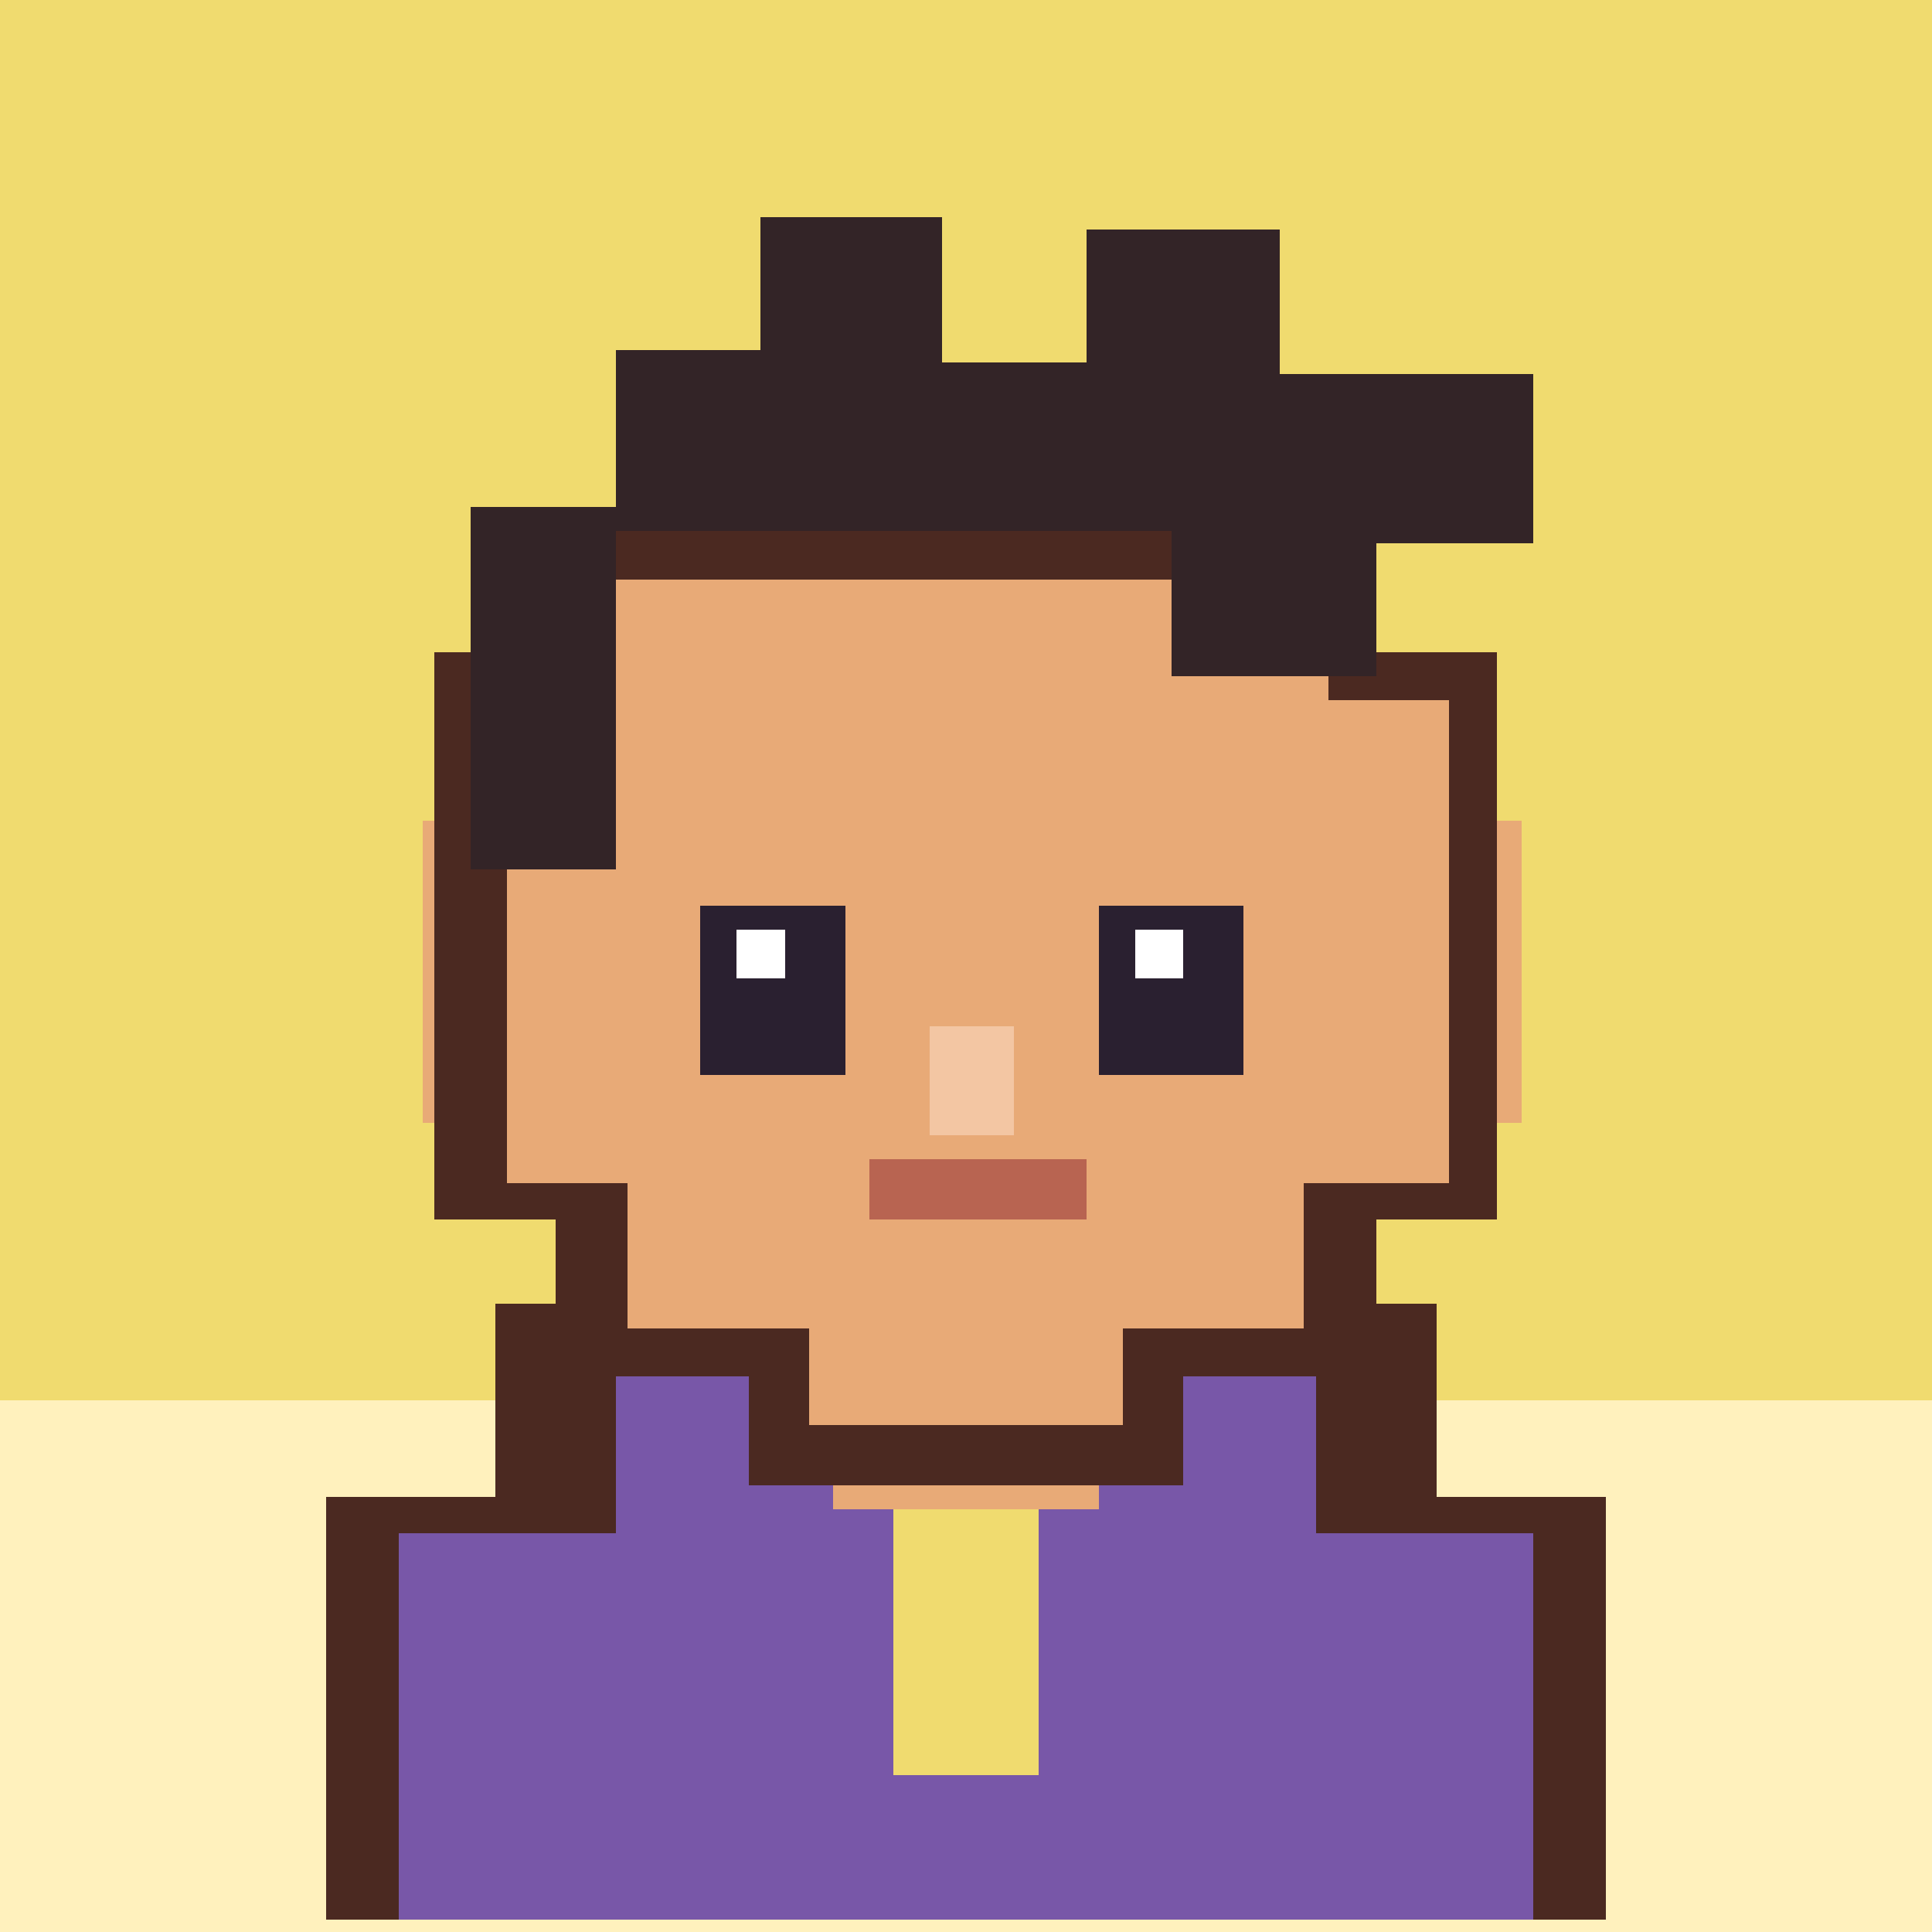
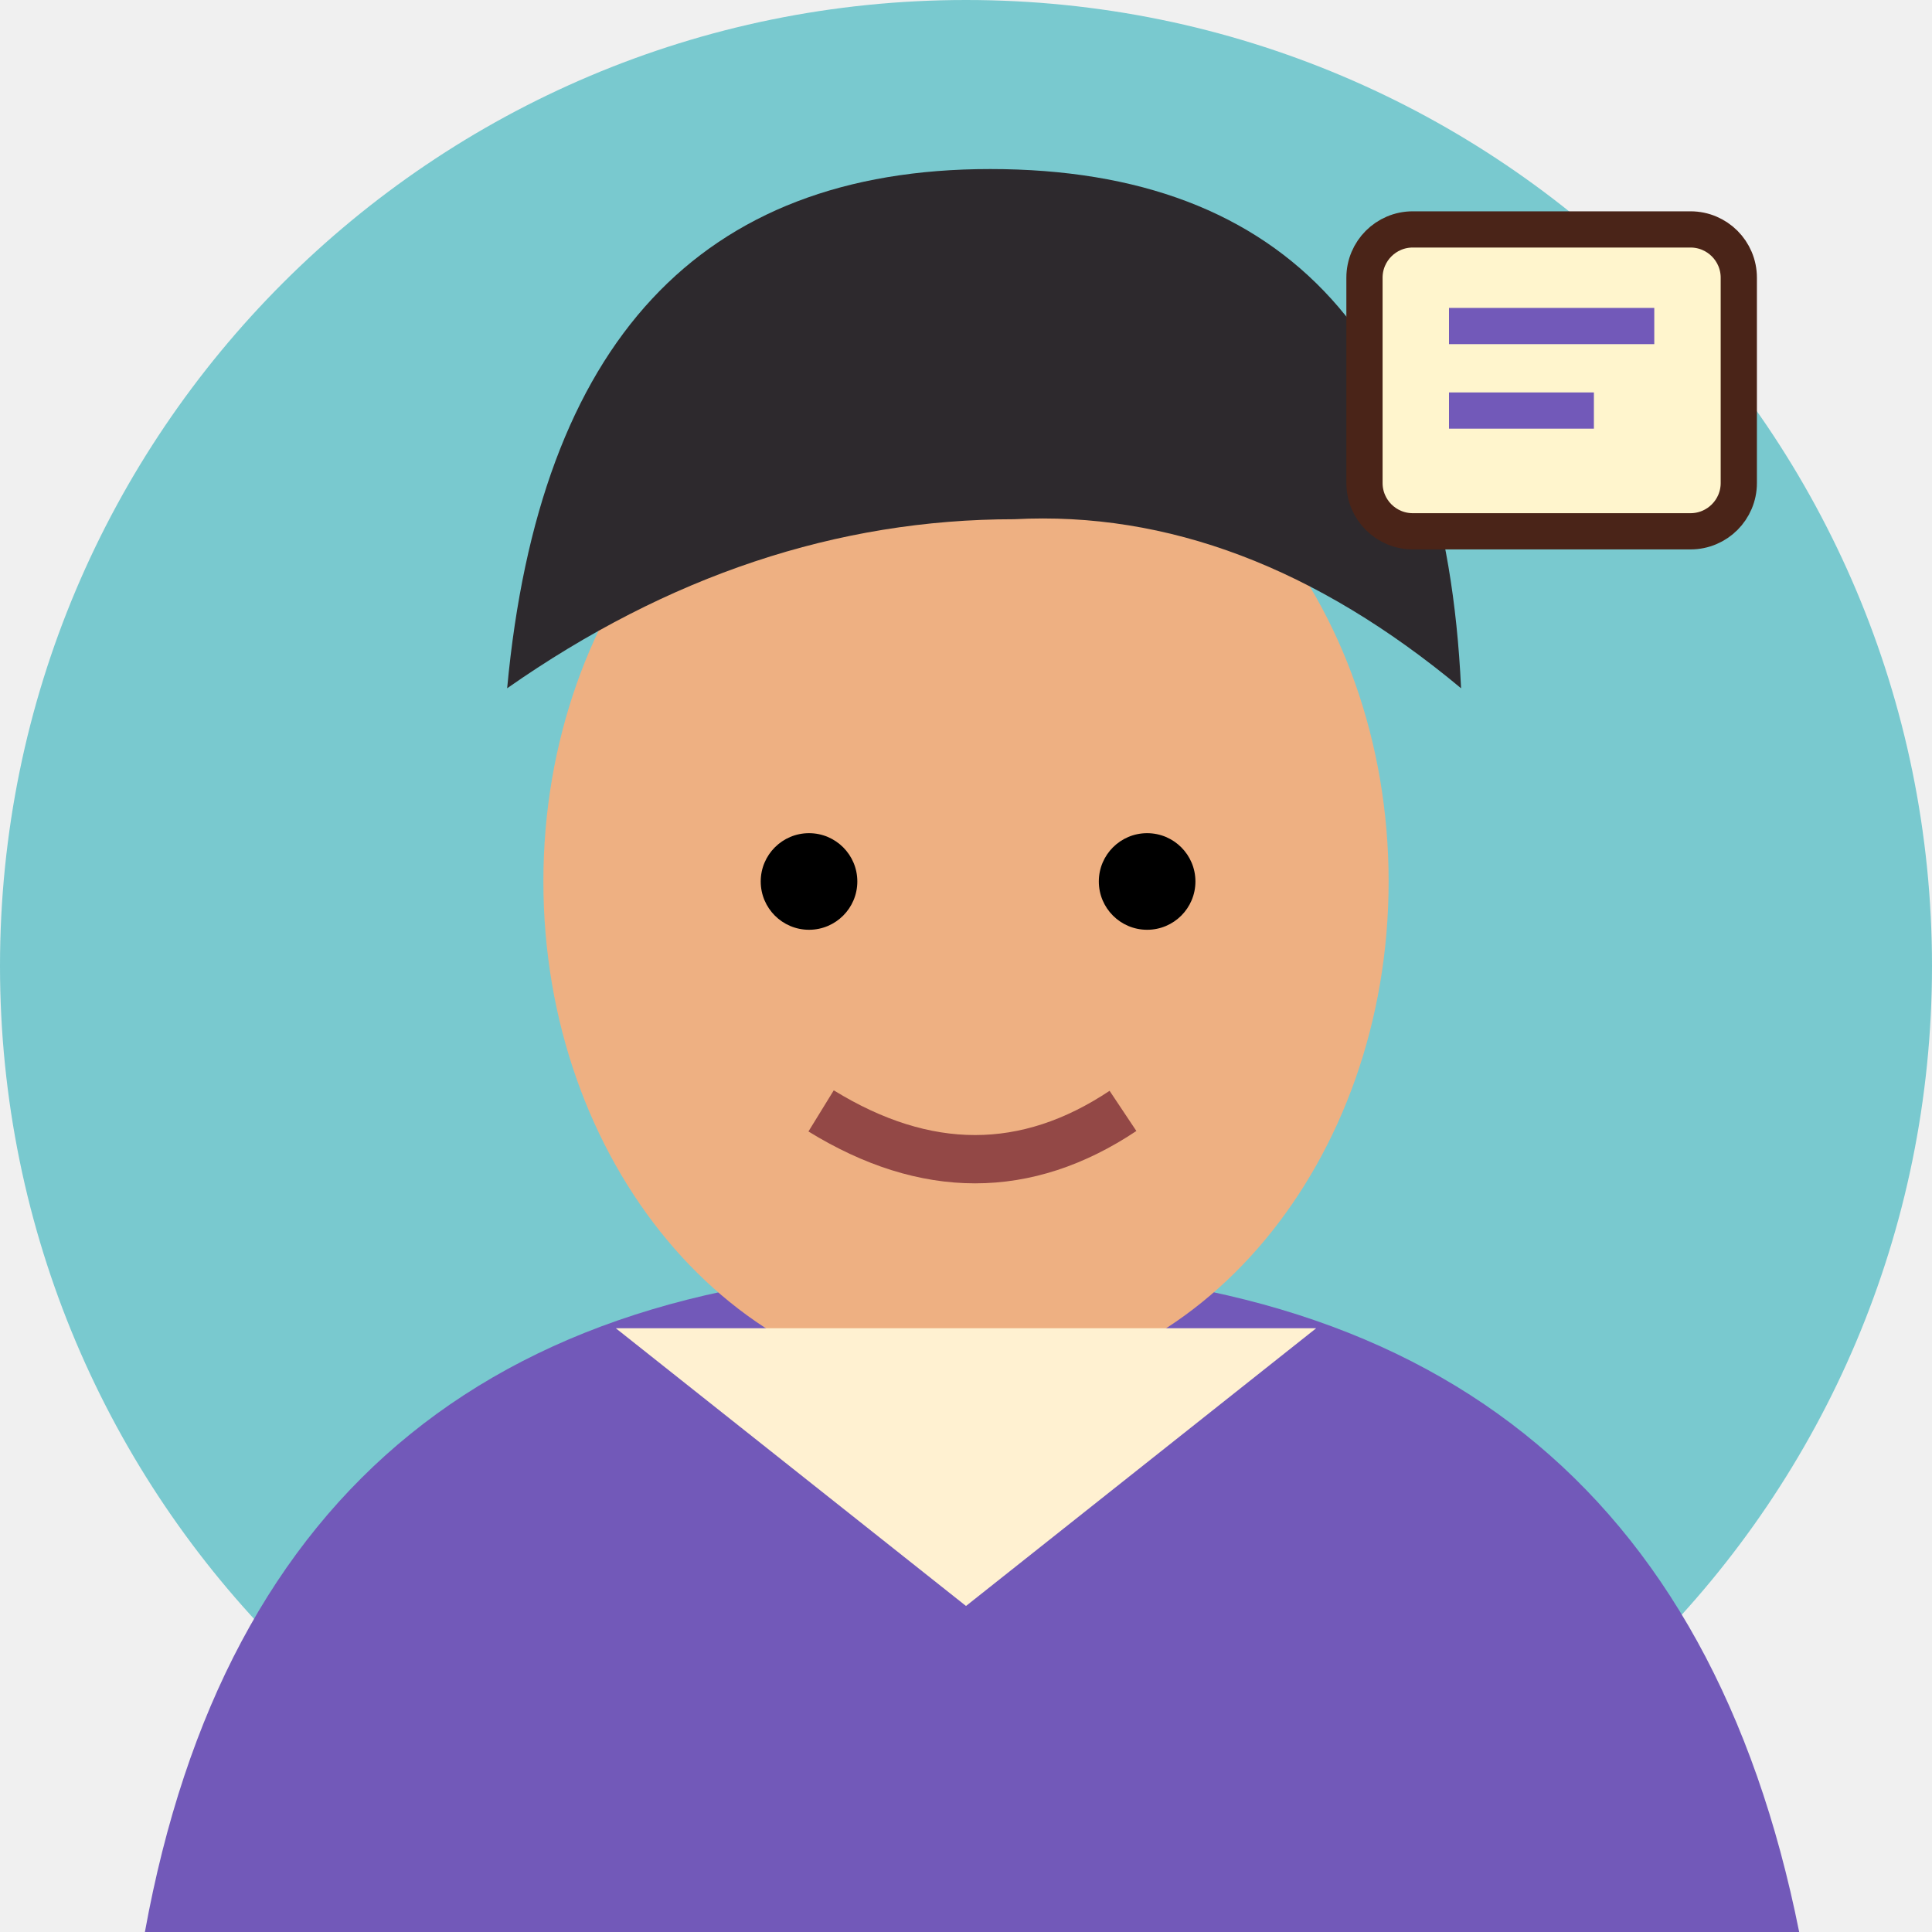
- <svg xmlns="http://www.w3.org/2000/svg" viewBox="0 0 160 160" shape-rendering="crispEdges">
-   <path fill="#f0db6f" d="M0 0h160v160H0z" />
-   <path fill="#fff1bd" d="M0 116h160v44H0z" />
-   <path fill="#4b2921" d="M27 159v-35h14v-16h78v16h14v35z" />
-   <path fill="#7857a8" d="M33 159v-32h18v-14h58v14h18v32z" />
-   <path fill="#f0db6f" d="M74 113h12v34H74z" />
-   <path fill="#e8aa77" d="M69 103h22v22H69zM35 68h17v25H35zm73 0h18v25h-18z" />
-   <path fill="#4b2921" d="M46 43h68v11h10v47h-10v13H98v9H62v-9H46v-13H36V54h10z" />
-   <path fill="#e8aa77" d="M50 48h60v10h10v40h-12v12H93v8H67v-8H52V98H42V58h8z" />
-   <path fill="#332427" d="M39 72V42h12V29h12V18h15v12h12V19h16v12h21v14h-13v11H97V44H51v28z" />
-   <path fill="#2a2030" d="M58 75h12v14H58zm33 0h12v14H91z" />
-   <path fill="#fff" d="M61 77h4v4h-4zm33 0h4v4h-4z" />
-   <path fill="#b86451" d="M72 96h18v5H72z" />
-   <path fill="#f3c6a3" d="M77 85h7v9h-7z" />
+ <svg xmlns="http://www.w3.org/2000/svg" viewBox="0 0 160 160">
+   <circle cx="80" cy="80" r="80" fill="#79c9cf" />
+   <path d="M12 160q10-55 68-55t69 55" fill="#7259b9" />
+   <ellipse cx="80" cy="73" rx="35" ry="42" fill="#eeb082" />
+   <path d="M42 57q4-43 40-43 37 0 39 43-18-15-37-14-22 0-42 14z" fill="#2d292d" />
+   <circle cx="67" cy="73" r="4" />
+   <circle cx="95" cy="73" r="4" />
+   <path d="M68 92q13 8 25 0" fill="none" stroke="#934846" stroke-width="4" />
+   <path d="M51 110l29 23 29-23" fill="#fff1d1" />
+   <rect x="113" y="19" width="31" height="25" rx="4" fill="#fff5cd" stroke="#4a2418" stroke-width="3" />
+   <path d="M120 27h17M120 34h12" stroke="#7259b9" stroke-width="3" />
</svg>
